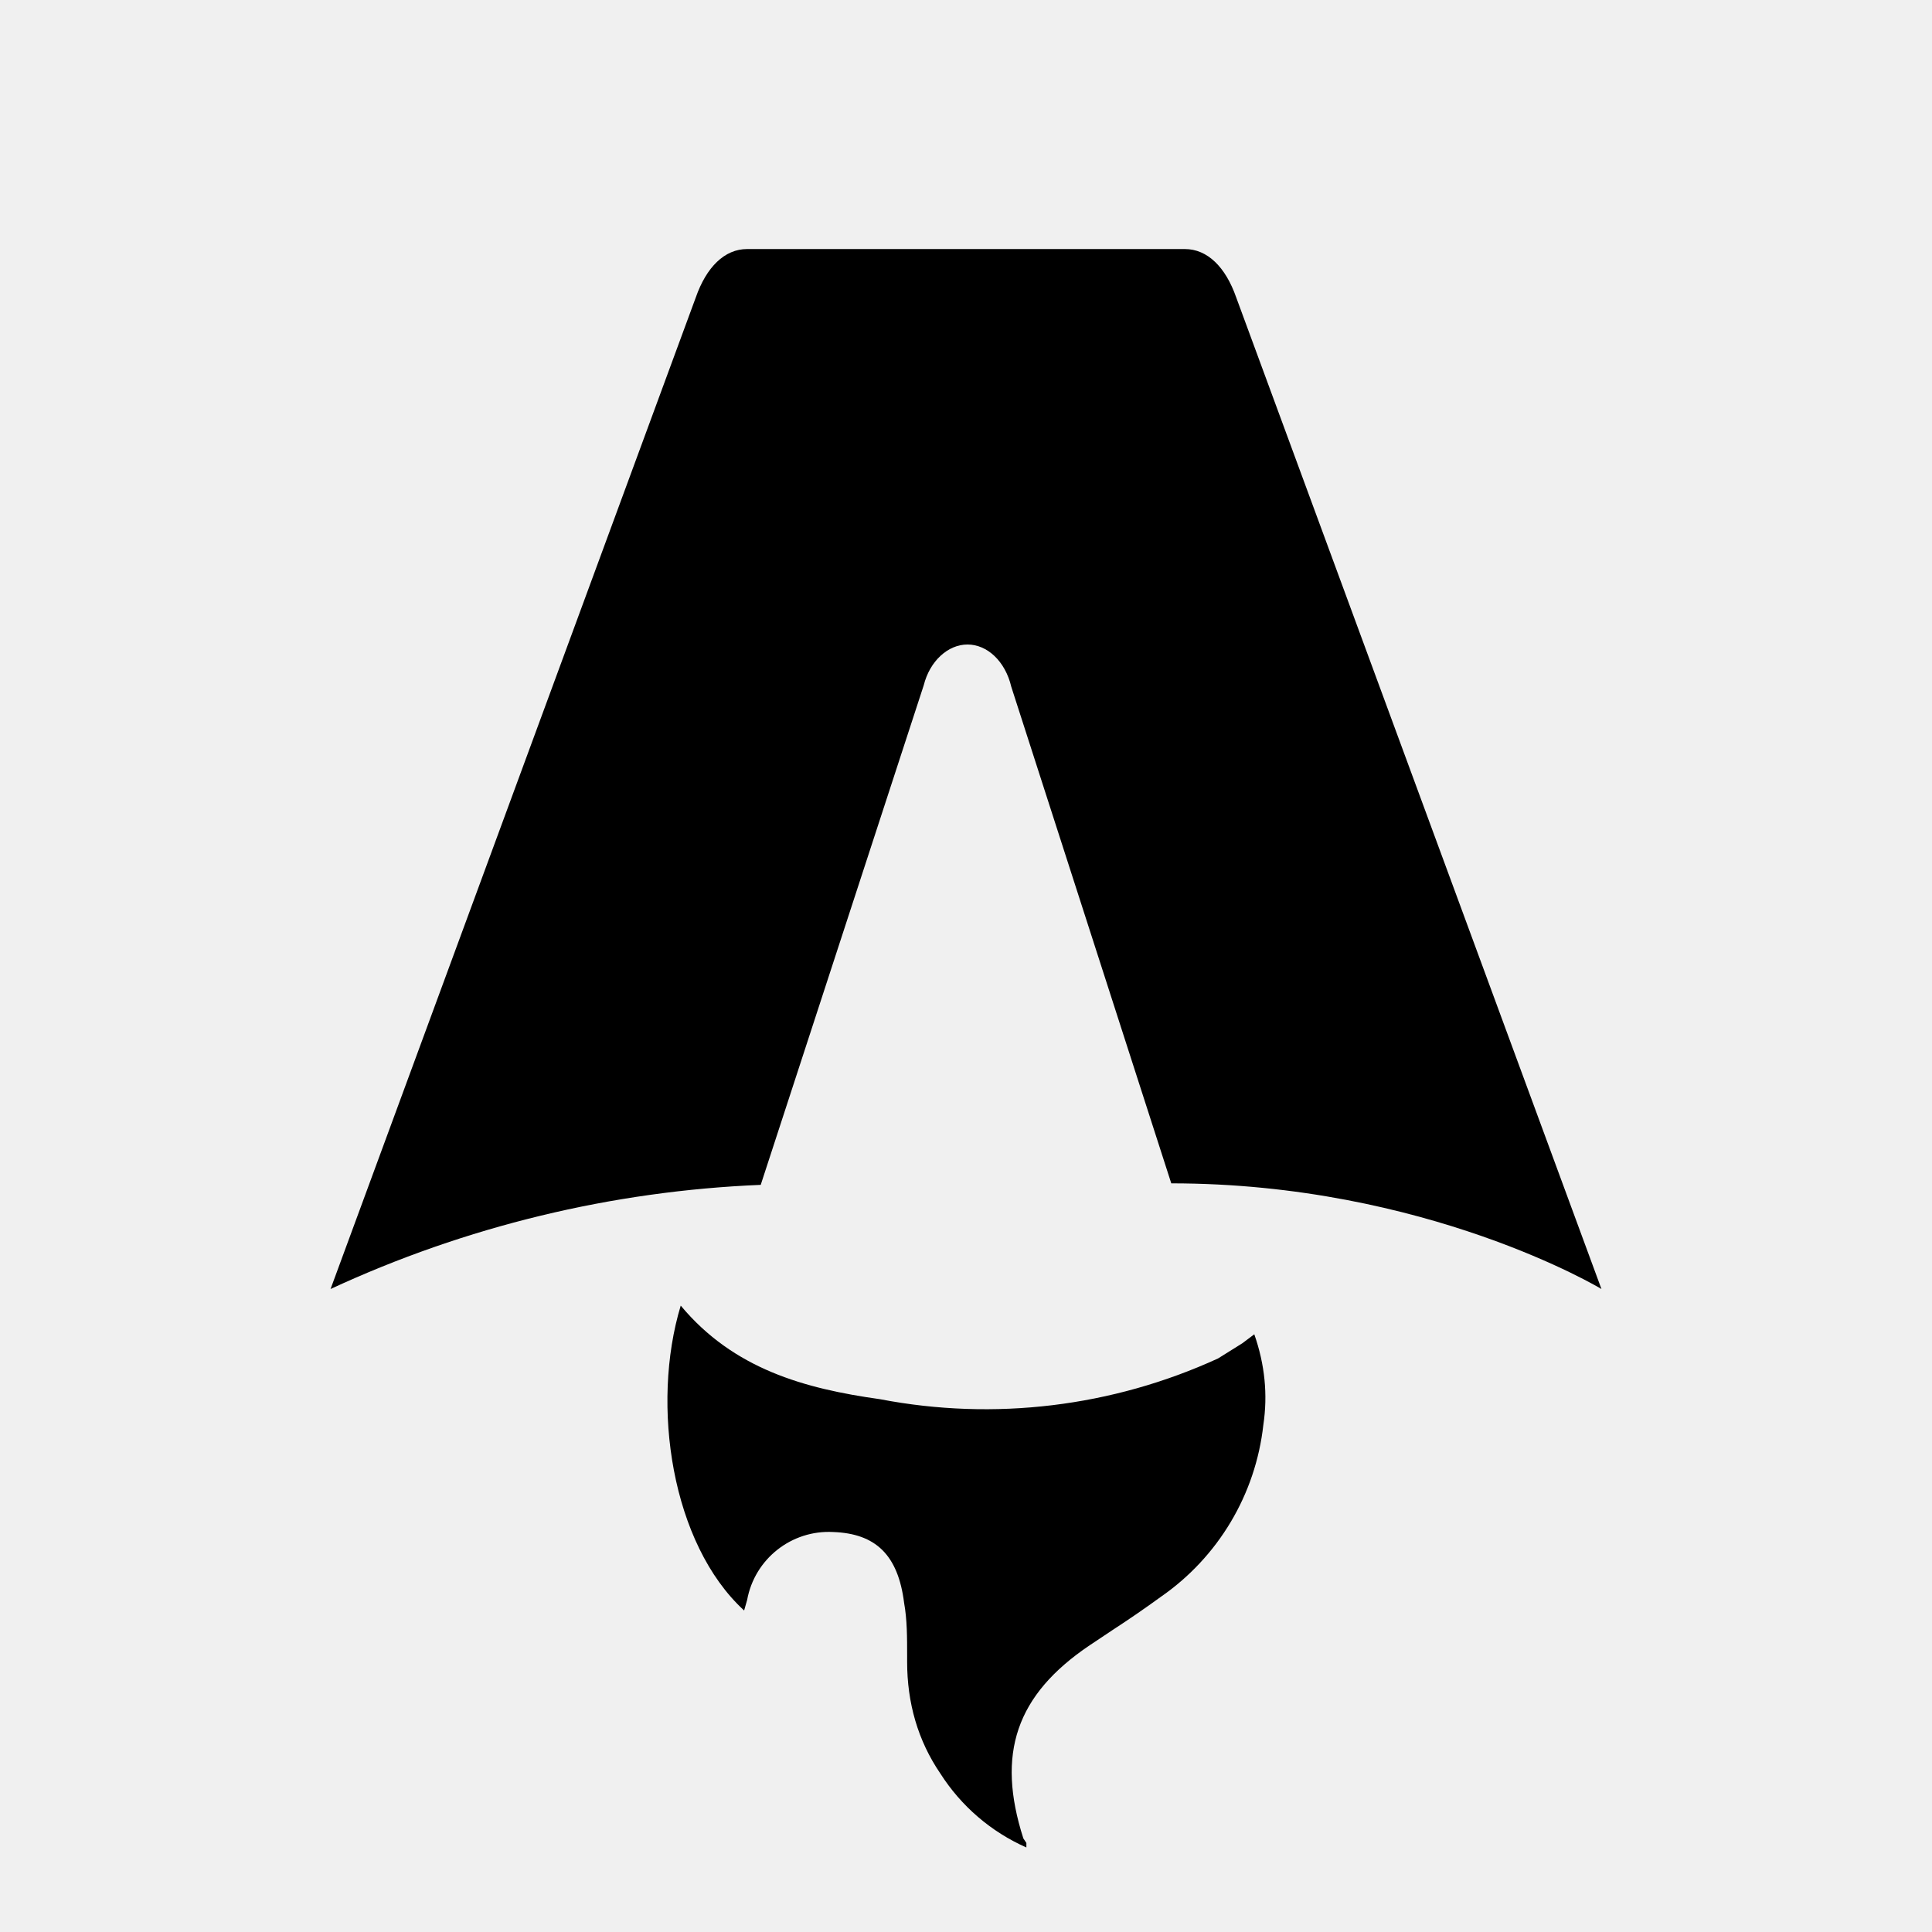
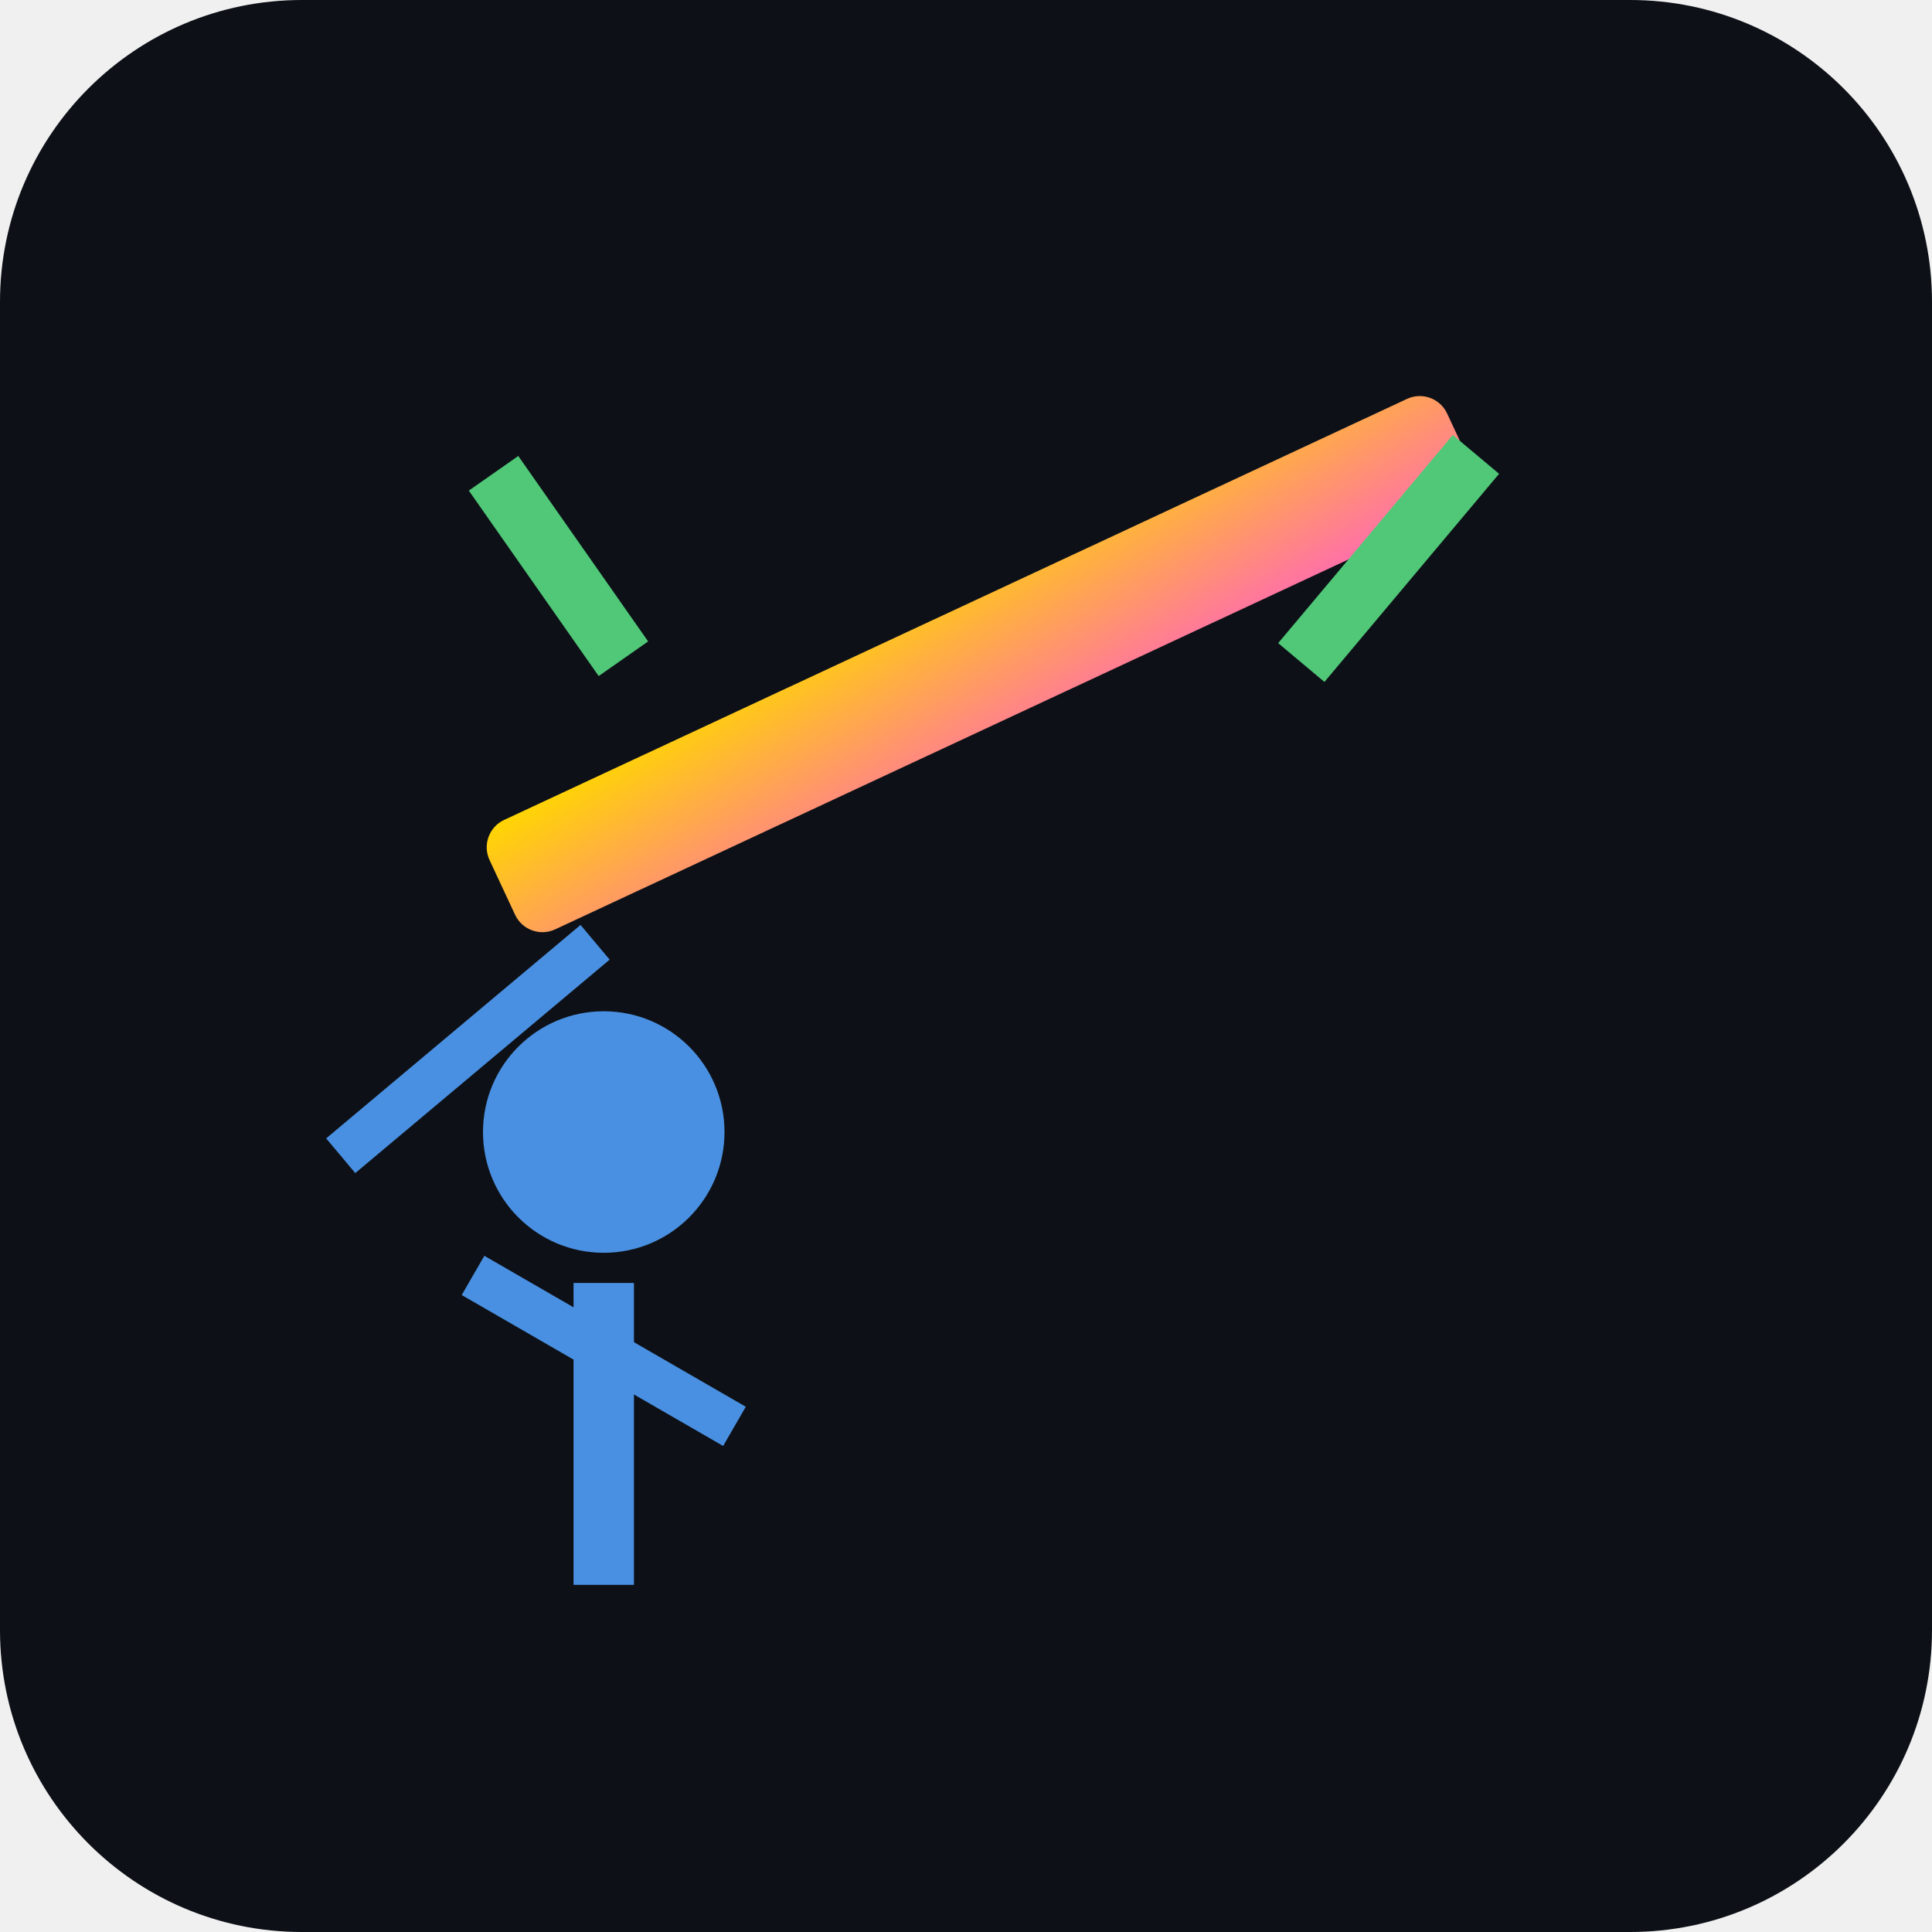
- <svg xmlns="http://www.w3.org/2000/svg" fill="none" viewBox="0 0 128 128">
-   <path d="M50.4 78.5a75.1 75.1 0 0 0-28.5 6.9l24.2-65.7c.7-2 1.9-3.2 3.4-3.2h29c1.5 0 2.7 1.2 3.4 3.2l24.2 65.7s-11.6-7-28.5-7L67 45.5c-.4-1.7-1.6-2.8-2.9-2.8-1.3 0-2.5 1.1-2.9 2.7L50.4 78.5Zm-1.1 28.2Zm-4.2-20.2c-2 6.6-.6 15.8 4.2 20.2a17.5 17.5 0 0 1 .2-.7 5.5 5.5 0 0 1 5.7-4.5c2.8.1 4.3 1.5 4.7 4.7.2 1.1.2 2.3.2 3.5v.4c0 2.7.7 5.2 2.2 7.4a13 13 0 0 0 5.7 4.9v-.3l-.2-.3c-1.8-5.6-.5-9.5 4.4-12.8l1.5-1a73 73 0 0 0 3.2-2.2 16 16 0 0 0 6.8-11.4c.3-2 .1-4-.6-6l-.8.6-1.6 1a37 37 0 0 1-22.4 2.7c-5-.7-9.7-2-13.2-6.2Z" />
-   <style>
-         path { fill: #000; }
-         @media (prefers-color-scheme: dark) {
-             path { fill: #FFF; }
-         }
-     </style>
+ <svg xmlns="http://www.w3.org/2000/svg" viewBox="0 0 128 128">
+   <defs>
+     <linearGradient id="grad" x1="0%" y1="0%" x2="100%" y2="100%">
+       <stop offset="0%" style="stop-color:#FFD700;stop-opacity:1" />
+       <stop offset="100%" style="stop-color:#FF69B4;stop-opacity:1" />
+     </linearGradient>
+   </defs>
+   <rect width="128" height="128" fill="#0d1117" rx="20" />
+   <rect x="30" y="40" width="70" height="8" fill="url(#grad)" transform="rotate(-25 65 44)" rx="2" />
+   <rect x="35" y="30" width="4" height="15" fill="#50C878" transform="rotate(-35 37 37.5)" />
+   <rect x="90" y="28" width="4" height="18" fill="#50C878" transform="rotate(40 92 37)" />
+   <circle cx="40" cy="75" r="8" fill="#4A90E2" />
+   <rect x="38" y="85" width="4" height="20" fill="#4A90E2" />
+   <rect x="30" y="88" width="20" height="3" fill="#4A90E2" transform="rotate(30 40 89.5)" />
+   <rect x="20" y="68" width="22" height="3" fill="#4A90E2" transform="rotate(-40 31 69.5)" />
</svg>
